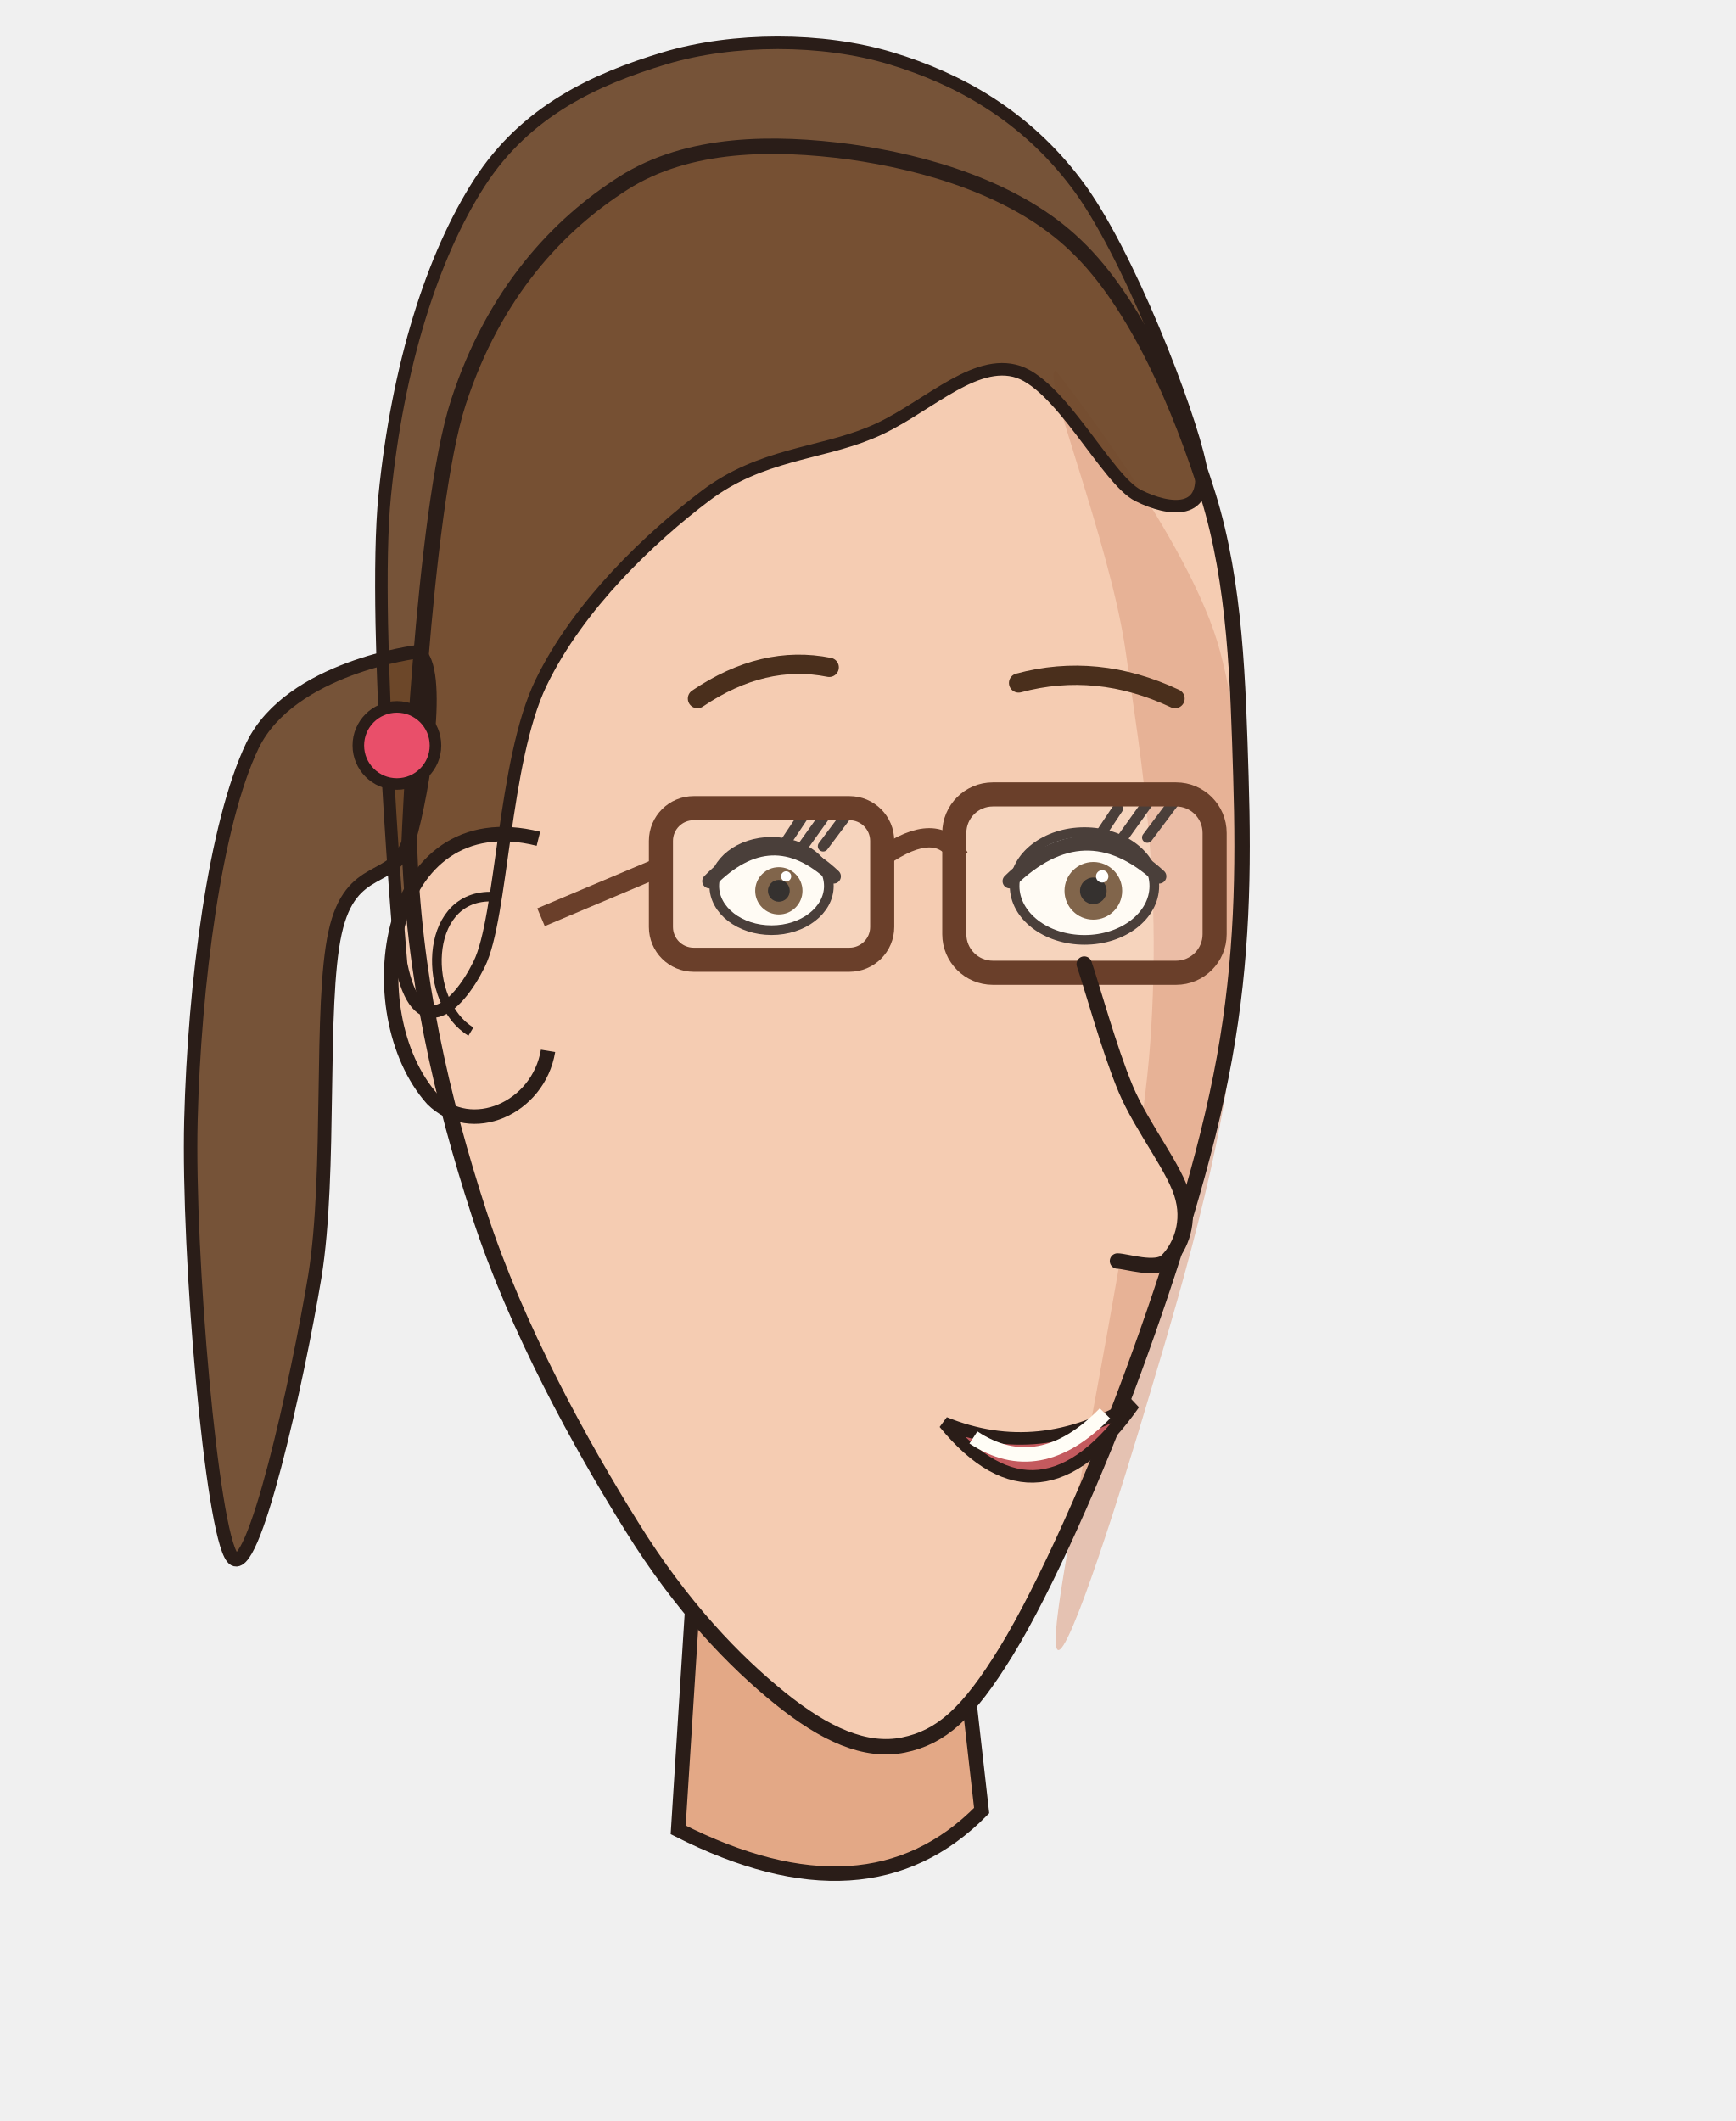
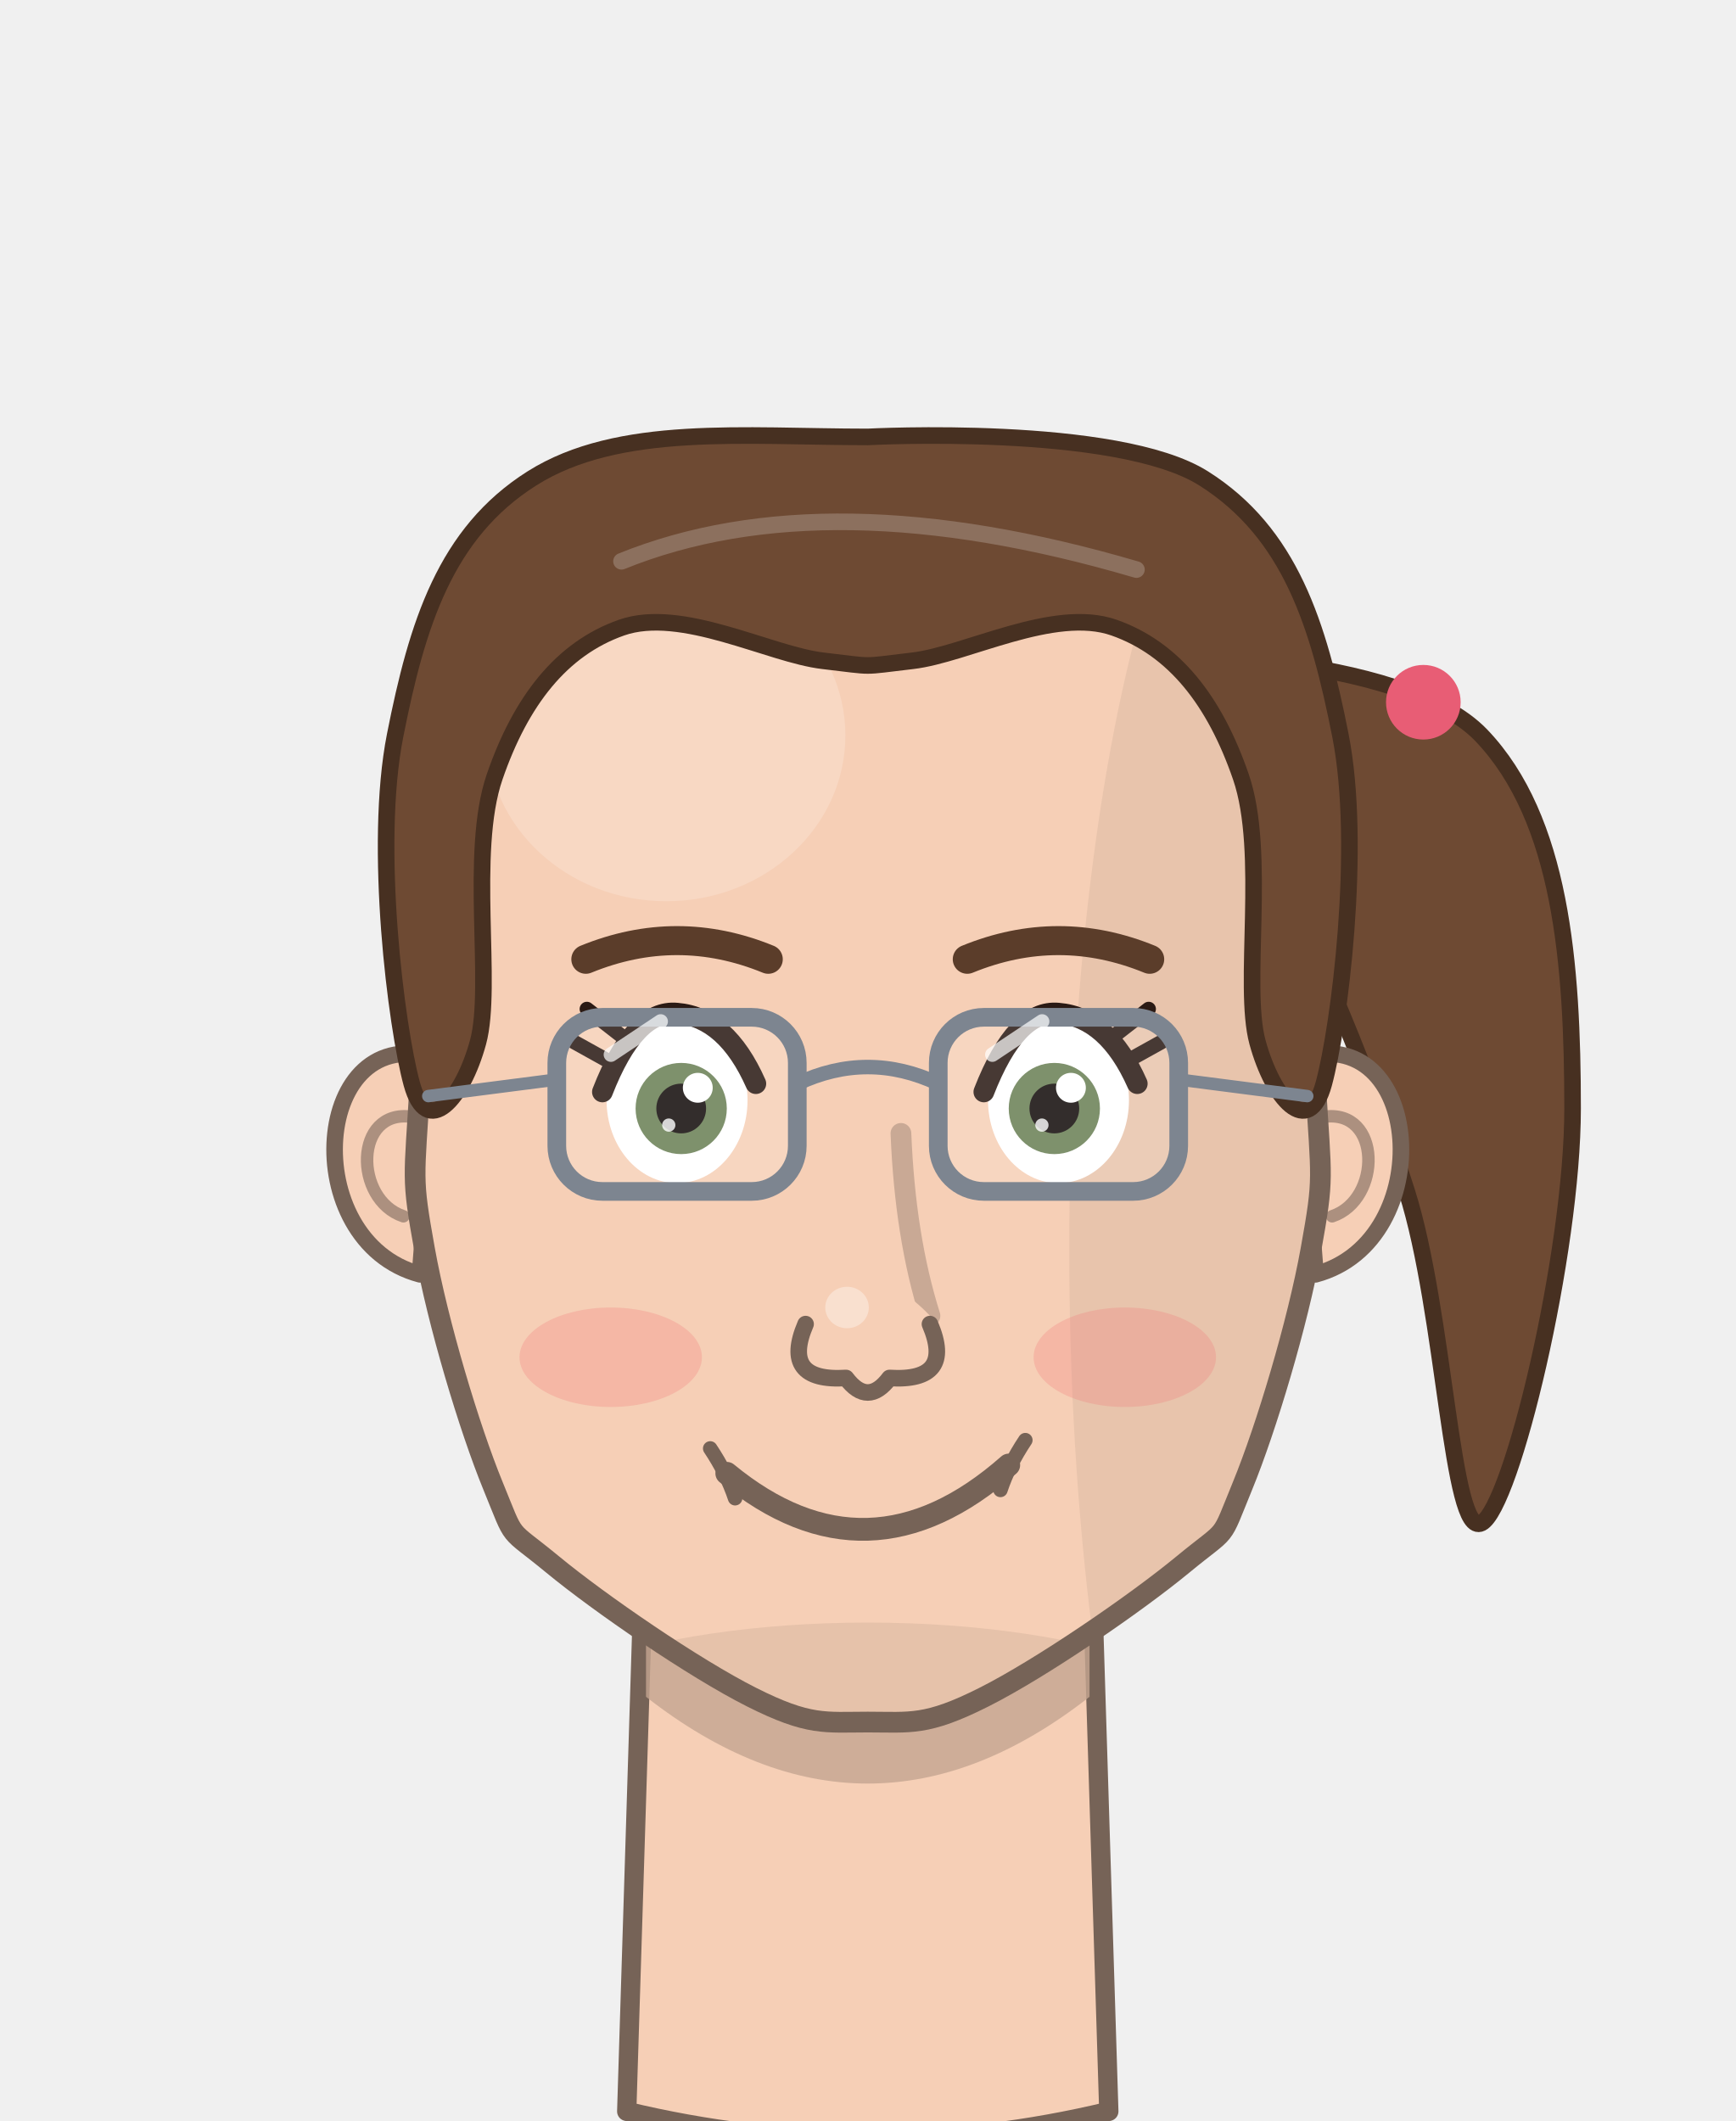
<svg xmlns="http://www.w3.org/2000/svg" viewBox="20 20 360 440" width="360" height="440">
-   <defs />
-   <path d="M 164.672,336.64 L 160.672,399.6 Q 200.0,419.6 223.62,395.6 L 217.62,342.64 Z" fill="#e3a886" stroke="#2a1d18" stroke-width="3" />
-   <path d="M 104.9,194.1 C 104.9,194.1 107.7,126.0 115.1,103.4 C 122.5,80.7 135.8,66.6 149.3,58.0 C 162.8,49.4 180.6,49.4 196.3,51.5 C 211.9,53.7 230.9,59.1 243.2,71.0 C 255.6,82.8 264.9,104.4 270.6,122.8 C 276.3,141.2 276.8,161.7 277.4,181.1 C 278.0,200.6 277.7,218.9 274.0,239.4 C 270.3,260.0 262.7,283.7 255.2,304.2 C 247.7,324.8 236.7,349.6 228.7,362.6 C 220.8,375.5 215.2,380.4 207.4,382.0 C 199.5,383.6 191.1,379.8 181.8,372.3 C 172.4,364.7 161.4,353.4 151.0,336.6 C 140.6,319.9 127.1,295.6 119.4,271.8 C 111.7,248.1 105.6,222.2 104.9,194.1 Z" fill="#f5ccb2" opacity="1.0" />
-   <path d="M 239.0,96.9 C 239.0,96.9 267.0,132.0 273.1,155.2 C 279.3,178.4 278.5,209.2 275.7,236.2 C 272.8,263.2 262.2,296.7 256.1,317.2 C 249.9,337.7 238.5,372.8 239.0,359.3 C 239.4,345.8 256.2,270.2 258.6,236.2 C 261.0,202.2 256.8,178.4 253.5,155.2 C 250.2,132.0 235.7,96.9 239.0,96.9 Z" fill="#dc9d80" opacity="0.55" />
-   <path d="M 103.2,220.0 C 103.2,220.0 97.1,149.8 99.8,122.8 C 102.5,95.8 109.7,73.1 119.4,58.0 C 129.1,42.9 143.6,36.4 157.8,32.1 C 172.1,27.8 190.6,27.8 204.8,32.1 C 219.0,36.4 232.6,44.0 243.2,58.0 C 253.9,72.0 266.7,105.5 268.9,116.3 C 271.0,127.1 262.5,126.0 256.1,122.8 C 249.6,119.6 239.7,99.0 230.4,96.9 C 221.2,94.7 211.2,105.5 200.5,109.8 C 189.9,114.2 177.8,114.2 166.4,122.8 C 155.0,131.4 140.0,145.5 132.2,161.7 C 124.4,177.9 124.2,210.3 119.4,220.0 C 114.6,229.7 106.5,236.2 103.2,220.0 Z" fill="#6b4528" opacity="0.92" />
-   <path d="M 106.6,155.2 C 106.6,155.2 80.3,158.4 72.4,174.6 C 64.6,190.8 60.3,224.3 59.6,252.4 C 58.9,280.5 63.9,337.7 68.2,343.1 C 72.4,348.5 81.7,306.4 85.3,284.8 C 88.8,263.2 86.2,228.6 89.5,213.5 C 92.8,198.4 102.0,203.8 104.9,194.1 C 107.7,184.4 112.0,158.4 106.6,155.2 Z" fill="#6b4528" opacity="0.92" />
-   <path d="M 106.6,155.2 C 106.6,155.2 80.3,158.4 72.4,174.6 C 64.6,190.8 60.3,224.3 59.6,252.4 C 58.9,280.5 63.9,337.7 68.2,343.1 C 72.4,348.5 81.7,306.4 85.3,284.8 C 88.8,263.2 86.2,228.6 89.5,213.5 C 92.8,198.4 102.0,203.8 104.9,194.1 C 107.7,184.4 112.0,158.4 106.6,155.2 Z" fill="none" stroke="#2a1d18" stroke-width="2.8" stroke-linecap="round" stroke-linejoin="round" />
-   <path d="M 131.68,194.0 C 99.68,186.0 93.68,230.0 109.68,248.0 C 117.68,256.0 131.68,250.0 133.68,238.0" fill="#f5ccb2" stroke="#2a1d18" stroke-width="3" />
-   <path d="M 121.68,206.0 C 107.68,206.0 107.68,228.0 117.68,234.0" fill="none" stroke="#2a1d18" stroke-width="2" />
-   <path d="M 104.9,194.1 C 104.9,194.1 107.7,126.0 115.1,103.4 C 122.5,80.7 135.8,66.6 149.3,58.0 C 162.8,49.4 180.6,49.4 196.3,51.5 C 211.9,53.7 230.9,59.1 243.2,71.0 C 255.6,82.8 264.9,104.4 270.6,122.8 C 276.3,141.2 276.8,161.7 277.4,181.1 C 278.0,200.6 277.7,218.9 274.0,239.4 C 270.3,260.0 262.7,283.7 255.2,304.2 C 247.7,324.8 236.7,349.6 228.7,362.6 C 220.8,375.5 215.2,380.4 207.4,382.0 C 199.5,383.6 191.1,379.8 181.8,372.3 C 172.4,364.7 161.4,353.4 151.0,336.6 C 140.6,319.9 127.1,295.6 119.4,271.8 C 111.7,248.1 105.6,222.2 104.9,194.1 Z" fill="none" stroke="#2a1d18" stroke-width="3.2" stroke-linecap="round" stroke-linejoin="round" />
-   <path d="M 103.2,220.0 C 103.2,220.0 97.1,149.8 99.8,122.8 C 102.5,95.8 109.7,73.1 119.4,58.0 C 129.1,42.9 143.6,36.4 157.8,32.1 C 172.1,27.8 190.6,27.8 204.8,32.1 C 219.0,36.4 232.6,44.0 243.2,58.0 C 253.9,72.0 266.7,105.5 268.9,116.3 C 271.0,127.1 262.5,126.0 256.1,122.8 C 249.6,119.6 239.7,99.0 230.4,96.9 C 221.2,94.7 211.2,105.5 200.5,109.8 C 189.9,114.2 177.8,114.2 166.4,122.8 C 155.0,131.4 140.0,145.5 132.2,161.7 C 124.4,177.9 124.2,210.3 119.4,220.0 C 114.6,229.7 106.5,236.2 103.2,220.0 Z" fill="none" stroke="#2a1d18" stroke-width="2.6" stroke-linecap="round" stroke-linejoin="round" />
-   <circle cx="102.33" cy="174.64" r="8" fill="#e94f6a" stroke="#2a1d18" stroke-width="2.4" />
-   <path d="M 164.672,164.92 Q 178.336,155.68 192.0,158.44" fill="none" stroke="#4a2f1c" stroke-width="4" stroke-linecap="round" />
-   <path d="M 231.284,161.68 Q 247.51,157.3 263.736,164.92" fill="none" stroke="#4a2f1c" stroke-width="4" stroke-linecap="round" />
-   <ellipse cx="180.044" cy="203.8" rx="11.882" ry="9.166" fill="#fffaf2" stroke="#2a1d18" stroke-width="2" />
-   <circle cx="181.553" cy="204.8" r="4.904" fill="#6b4a2c" />
-   <circle cx="181.553" cy="204.8" r="2.263" fill="#120d0b" />
-   <circle cx="183.062" cy="201.8" r="1.056" fill="#fff" />
-   <path d="M 167.162,202.8 Q 180.044,189.634 192.926,201.8" fill="none" stroke="#2a1d18" stroke-width="3" stroke-linecap="round" />
-   <path d="M 182.42,195.551 l 4,-6" stroke="#2a1d18" stroke-width="2.2" stroke-linecap="round" />
-   <path d="M 186.579,195.551 l 5,-7" stroke="#2a1d18" stroke-width="2.2" stroke-linecap="round" />
-   <path d="M 190.738,195.551 l 6,-8" stroke="#2a1d18" stroke-width="2.2" stroke-linecap="round" />
-   <ellipse cx="244.948" cy="203.8" rx="14.49" ry="11.178" fill="#fffaf2" stroke="#2a1d18" stroke-width="2" />
-   <circle cx="246.788" cy="204.8" r="5.98" fill="#6b4a2c" />
-   <circle cx="246.788" cy="204.8" r="2.76" fill="#120d0b" />
-   <circle cx="248.628" cy="201.8" r="1.288" fill="#fff" />
-   <path d="M 229.458,202.8 Q 244.948,187.622 260.438,201.8" fill="none" stroke="#2a1d18" stroke-width="3" stroke-linecap="round" />
-   <path d="M 247.846,193.74 l 4,-6" stroke="#2a1d18" stroke-width="2.2" stroke-linecap="round" />
-   <path d="M 252.917,193.74 l 5,-7" stroke="#2a1d18" stroke-width="2.2" stroke-linecap="round" />
-   <path d="M 257.989,193.74 l 6,-8" stroke="#2a1d18" stroke-width="2.2" stroke-linecap="round" />
-   <rect x="157.094" y="187.65" width="45.9" height="31.45" rx="6.8" fill="#ffffff" fill-opacity="0.15" stroke="#6a3f2a" stroke-width="5" />
-   <rect x="217.948" y="184.8" width="54.0" height="37.0" rx="8.0" fill="#ffffff" fill-opacity="0.15" stroke="#6a3f2a" stroke-width="5" />
-   <path d="M 203.044,197.8 Q 214.496,189.8 218.948,197.8" fill="none" stroke="#6a3f2a" stroke-width="4" />
-   <path d="M 157.044,199.8 L 132.22,210.28" stroke="#6a3f2a" stroke-width="4" />
-   <path d="M 244.9,220.0 C 246.4,224.3 250.1,237.8 253.5,245.9 C 256.9,254.0 264.0,262.7 265.4,268.6 C 266.9,274.5 264.3,279.4 262.0,281.6 C 259.8,283.7 253.5,281.6 251.8,281.6" fill="#f5ccb2" stroke="#2a1d18" stroke-width="3.2" stroke-linecap="round" stroke-linejoin="round" />
-   <path d="M 215.912,315.2 Q 235.554,339.2 255.196,311.2 Q 235.554,323.2 215.912,315.2 Z" fill="#c45a5e" stroke="#2a1d18" stroke-width="2.6" />
-   <path d="M 221.912,318.2 Q 235.554,327.2 249.196,313.2" fill="none" stroke="#fffdf6" stroke-width="3" />
+   <path d="M 154.0,330 L 150.0,458 Q 200.0,470 250.0,458 L 246.0,330 Z" fill="#f6cfb6" stroke="#766357" stroke-width="4" stroke-linecap="round" stroke-linejoin="round" />
+   <path d="M 154.0,372 Q 200.0,408 246.0,372 L 246.0,340 L 154.0,340 Z" fill="#c4a591" opacity="0.8" />
+   <g transform="translate(0 26) translate(200 236) scale(0.86) translate(-200 -236)">
+     <path d="M 264.8,112.0 C 264.8,112.0 328.7,111.8 348.0,132.0 C 367.3,152.2 370.0,187.2 370.0,222.0 C 370.0,256.8 355.3,318.3 348.0,322.0 C 340.7,325.7 339.3,271.3 330.0,242.0 C 320.7,212.7 309.2,185.8 297.2,162.0 C 285.2,138.2 255.5,117.5 264.8,112.0 Z" fill="#6e4a33" stroke="#473021" stroke-width="4" stroke-linecap="round" stroke-linejoin="round" />
+     <path d="M 96.0,210 C 66.0,200 62.0,254 92.0,262 Z" fill="#f6cfb6" stroke="#766357" stroke-width="4" stroke-linecap="round" stroke-linejoin="round" />
+     <path d="M 90.0,224 C 76.0,222 76.0,244 88.0,248" fill="none" stroke="#ac907f" stroke-width="3" stroke-linecap="round" stroke-linejoin="round" />
+     <path d="M 304.0,210 C 334.0,200 338.0,254 308.0,262 Z" fill="#f6cfb6" stroke="#766357" stroke-width="4" stroke-linecap="round" stroke-linejoin="round" />
+     <path d="M 310.0,224 C 324.0,222 324.0,244 312.0,248" fill="none" stroke="#ac907f" stroke-width="3" stroke-linecap="round" stroke-linejoin="round" />
+     <clipPath id="f-aline">
+       <path d="M 200.0,72.0 C 200.0,72.0 248.7,71.9 267.0,82.0 C 285.2,92.1 291.8,102.4 299.4,127.0 C 306.9,151.6 306.6,192.3 308.0,216.0 C 309.4,239.7 310.1,238.2 306.9,256.0 C 303.7,273.8 296.1,299.1 290.4,313.0 C 284.7,326.9 287.4,322.6 276.0,332.0 C 264.6,341.4 241.9,357.0 228.0,364.0 C 214.1,371.0 210.3,370.0 200.0,370.0 C 189.7,370.0 185.9,371.0 172.0,364.0 C 158.1,357.0 135.4,341.4 124.0,332.0 C 112.6,322.6 115.3,326.9 109.6,313.0 C 103.9,299.1 96.3,273.8 93.1,256.0 C 89.9,238.2 90.6,239.7 92.0,216.0 C 93.4,192.3 93.1,151.6 100.6,127.0 C 108.2,102.4 114.8,92.1 133.0,82.0 C 151.3,71.9 175.4,72.0 200.0,72.0 Z" />
+     </clipPath>
+     <path d="M 200.0,72.0 C 200.0,72.0 248.7,71.9 267.0,82.0 C 285.2,92.1 291.8,102.4 299.4,127.0 C 306.9,151.6 306.6,192.3 308.0,216.0 C 309.4,239.7 310.1,238.2 306.9,256.0 C 303.7,273.8 296.1,299.1 290.4,313.0 C 284.7,326.9 287.4,322.6 276.0,332.0 C 264.6,341.4 241.9,357.0 228.0,364.0 C 214.1,371.0 210.3,370.0 200.0,370.0 C 189.7,370.0 185.9,371.0 172.0,364.0 C 158.1,357.0 135.4,341.4 124.0,332.0 C 112.6,322.6 115.3,326.9 109.6,313.0 C 103.9,299.1 96.3,273.8 93.1,256.0 C 89.9,238.2 90.6,239.7 92.0,216.0 C 93.4,192.3 93.1,151.6 100.6,127.0 C 108.2,102.4 114.8,92.1 133.0,82.0 C 151.3,71.9 175.4,72.0 200.0,72.0 Z" fill="#f6cfb6" />
+     <g clip-path="url(#f-aline)">
+       <ellipse cx="302.6" cy="256" rx="54.0" ry="208.6" fill="#d3b29c" opacity="0.38" />
+       <ellipse cx="200.0" cy="380" rx="97.2" ry="34" fill="#d3b29c" opacity="0.45" />
+       <ellipse cx="151.4" cy="132" rx="43.2" ry="40" fill="#ffffff" opacity="0.18" />
+     </g>
+     <path d="M 200.0,72.0 C 200.0,72.0 248.7,71.9 267.0,82.0 C 285.2,92.1 291.8,102.4 299.4,127.0 C 306.9,151.6 306.6,192.3 308.0,216.0 C 309.4,239.7 310.1,238.2 306.9,256.0 C 303.7,273.8 296.1,299.1 290.4,313.0 C 284.7,326.9 287.4,322.6 276.0,332.0 C 264.6,341.4 241.9,357.0 228.0,364.0 C 214.1,371.0 210.3,370.0 200.0,370.0 C 189.7,370.0 185.9,371.0 172.0,364.0 C 158.1,357.0 135.4,341.4 124.0,332.0 C 112.6,322.6 115.3,326.9 109.6,313.0 C 103.9,299.1 96.3,273.8 93.1,256.0 C 89.9,238.2 90.6,239.7 92.0,216.0 C 93.4,192.3 93.1,151.6 100.6,127.0 C 108.2,102.4 114.8,92.1 133.0,82.0 C 151.3,71.9 175.4,72.0 200.0,72.0 Z" fill="none" stroke="#766357" stroke-width="5" stroke-linecap="round" stroke-linejoin="round" />
+     <ellipse cx="138.0" cy="282" rx="22" ry="12" fill="#f07a7a" opacity="0.28" />
+     <ellipse cx="262.0" cy="282" rx="22" ry="12" fill="#f07a7a" opacity="0.28" />
+     <ellipse cx="154.0" cy="220" rx="17.0" ry="20.0" fill="#ffffff" />
+     <circle cx="155.0" cy="222" r="11.0" fill="#6a7f55" />
+     <circle cx="155.0" cy="222" r="6.0" fill="#120c0a" />
+     <circle cx="159.0" cy="217.0" r="3.6" fill="#ffffff" />
+     <circle cx="152.0" cy="226.0" r="1.6" fill="#ffffff" opacity="0.8" />
+     <path d="M 136.0,218 Q 143.8,198.0 154.0,199.0 Q 165.9,200.0 173.0,216" fill="none" stroke="#2a1a14" stroke-width="5" stroke-linecap="round" stroke-linejoin="round" />
+     <path d="M 141.25,205.0 l -9,-7" fill="none" stroke="#2a1a14" stroke-width="3.5" stroke-linecap="round" stroke-linejoin="round" />
+     <path d="M 138.25,211.0 l -9,-5" fill="none" stroke="#2a1a14" stroke-width="3.5" stroke-linecap="round" stroke-linejoin="round" />
+     <ellipse cx="246.0" cy="220" rx="17.0" ry="20.0" fill="#ffffff" />
+     <circle cx="245.0" cy="222" r="11.0" fill="#6a7f55" />
+     <circle cx="245.0" cy="222" r="6.0" fill="#120c0a" />
+     <circle cx="249.0" cy="217.0" r="3.6" fill="#ffffff" />
+     <circle cx="242.0" cy="226.0" r="1.6" fill="#ffffff" opacity="0.8" />
+     <path d="M 228.0,218 Q 235.8,198.0 246.0,199.0 Q 257.9,200.0 265.0,216" fill="none" stroke="#2a1a14" stroke-width="5" stroke-linecap="round" stroke-linejoin="round" />
+     <path d="M 258.75,205.0 l 9,-7" fill="none" stroke="#2a1a14" stroke-width="3.5" stroke-linecap="round" stroke-linejoin="round" />
+     <path d="M 261.75,211.0 l 9,-5" fill="none" stroke="#2a1a14" stroke-width="3.5" stroke-linecap="round" stroke-linejoin="round" />
+     <path d="M 176.0,186.0 Q 154.0,177.0 132.0,186.0" fill="none" stroke="#5b3d2a" stroke-width="7" stroke-linecap="round" stroke-linejoin="round" />
+     <path d="M 224.0,186.0 Q 246.0,177.0 268.0,186.0" fill="none" stroke="#5b3d2a" stroke-width="7" stroke-linecap="round" stroke-linejoin="round" />
+     <path d="M 208.0,228 Q 209.0,253.0 215.0,272" fill="none" stroke="#c9a995" stroke-width="5" stroke-linecap="round" stroke-linejoin="round" />
+     <path d="M 185.0,272 Q 200.0,256 215.0,272 Q 221.0,288 205.25,287 Q 200.0,294 194.75,287 Q 179.0,288 185.0,272 Z" fill="#f6cfb6" />
+     <path d="M 185.0,274 Q 179.0,288 194.75,287 Q 200.0,294 205.25,287 Q 221.0,288 215.0,274" fill="none" stroke="#766357" stroke-width="4" stroke-linecap="round" stroke-linejoin="round" />
+     <ellipse cx="195.0" cy="270" rx="5.25" ry="5" fill="#ffffff" opacity="0.35" />
+     <path d="M 166.0,310 Q 200.0,338 234.0,308" fill="none" stroke="#766357" stroke-width="5.5" stroke-linecap="round" stroke-linejoin="round" />
+     <path d="M 162.0,304 Q 166.0,310 168.0,316" fill="none" stroke="#766357" stroke-width="3.5" stroke-linecap="round" stroke-linejoin="round" />
+     <path d="M 238.0,302 Q 234.0,308 232.0,314" fill="none" stroke="#766357" stroke-width="3.5" stroke-linecap="round" stroke-linejoin="round" />
+     <path d="M 200.0,60.0 C 200.0,60.0 260.1,56.8 281.0,70.0 C 301.9,83.2 308.7,105.2 314.0,132.0 C 319.3,158.8 313.7,202.4 310.0,216.0 C 306.3,229.6 297.7,219.6 294.0,206.0 C 290.3,192.4 296.3,160.3 290.0,142.0 C 283.7,123.7 273.9,111.1 259.4,106.0 C 244.9,100.9 223.7,112.5 210.8,114.0 C 197.9,115.5 202.1,115.5 189.2,114.0 C 176.3,112.5 155.1,100.9 140.6,106.0 C 126.1,111.1 116.3,123.7 110.0,142.0 C 103.7,160.3 109.7,192.4 106.0,206.0 C 102.3,219.6 93.7,229.6 90.0,216.0 C 86.3,202.4 80.7,158.8 86.0,132.0 C 91.3,105.2 98.1,83.2 119.0,70.0 C 139.9,56.8 170.3,60.0 200.0,60.0 Z" fill="#6e4a33" stroke="#473021" stroke-width="4" stroke-linecap="round" stroke-linejoin="round" />
+     <path d="M 140.6,90 Q 190.0,70 264.8,92" fill="none" stroke="#998070" stroke-width="4" stroke-linecap="round" stroke-linejoin="round" opacity="0.7" />
+     <circle cx="334.0" cy="124" r="9" fill="#e85d75" />
+     <rect x="125.0" y="200" width="58" height="42" rx="11" fill="#ffffff" fill-opacity="0.14" stroke="#7d8590" stroke-width="4.5" />
+     <path d="M 138.05,209 l 12,-8" fill="none" stroke="#ffffff" stroke-width="3.5" stroke-linecap="round" stroke-linejoin="round" opacity="0.7" />
+     <path d="M 125.0,215 L 94.0,219" fill="none" stroke="#7d8590" stroke-width="3.0" stroke-linecap="round" stroke-linejoin="round" />
+     <rect x="217.0" y="200" width="58" height="42" rx="11" fill="#ffffff" fill-opacity="0.14" stroke="#7d8590" stroke-width="4.5" />
+     <path d="M 230.05,209 l 12,-8" fill="none" stroke="#ffffff" stroke-width="3.5" stroke-linecap="round" stroke-linejoin="round" opacity="0.7" />
+     <path d="M 275.0,215 L 306.0,219" fill="none" stroke="#7d8590" stroke-width="3.0" stroke-linecap="round" stroke-linejoin="round" />
+     <path d="M 183.0,216 Q 200.0,208 217.0,216" fill="none" stroke="#7d8590" stroke-width="3.5" stroke-linecap="round" stroke-linejoin="round" />
+   </g>
</svg>
